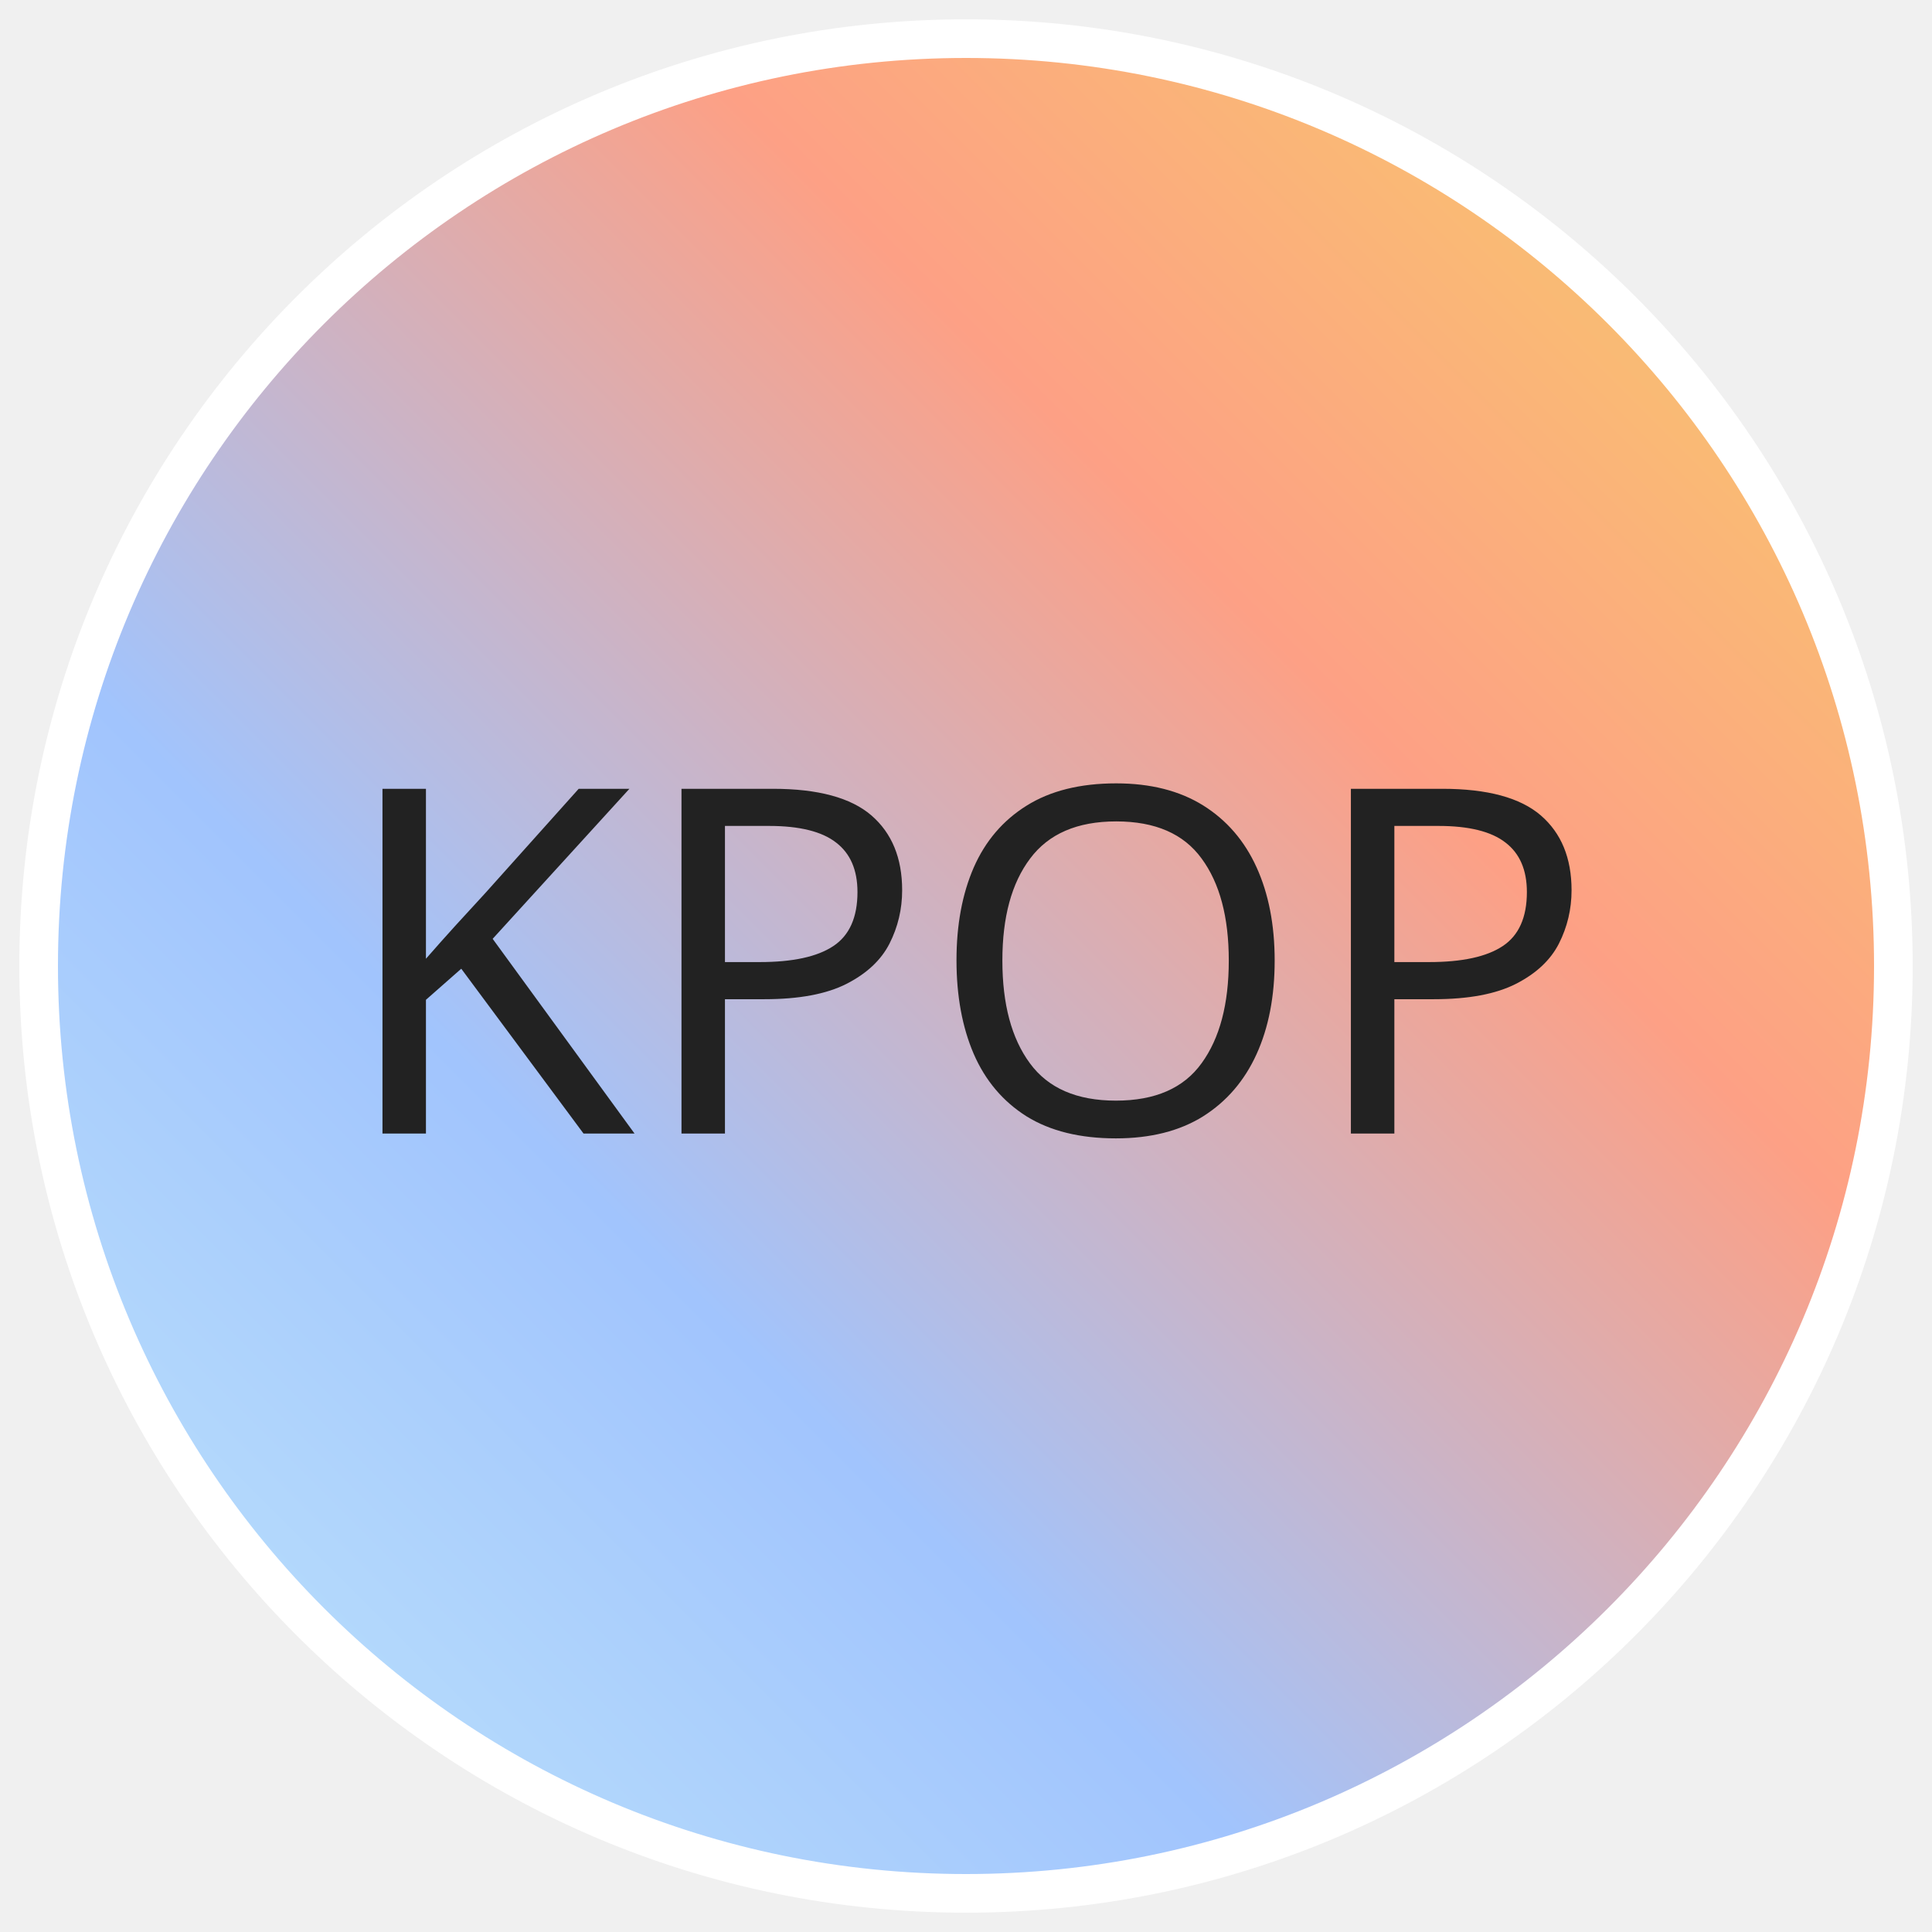
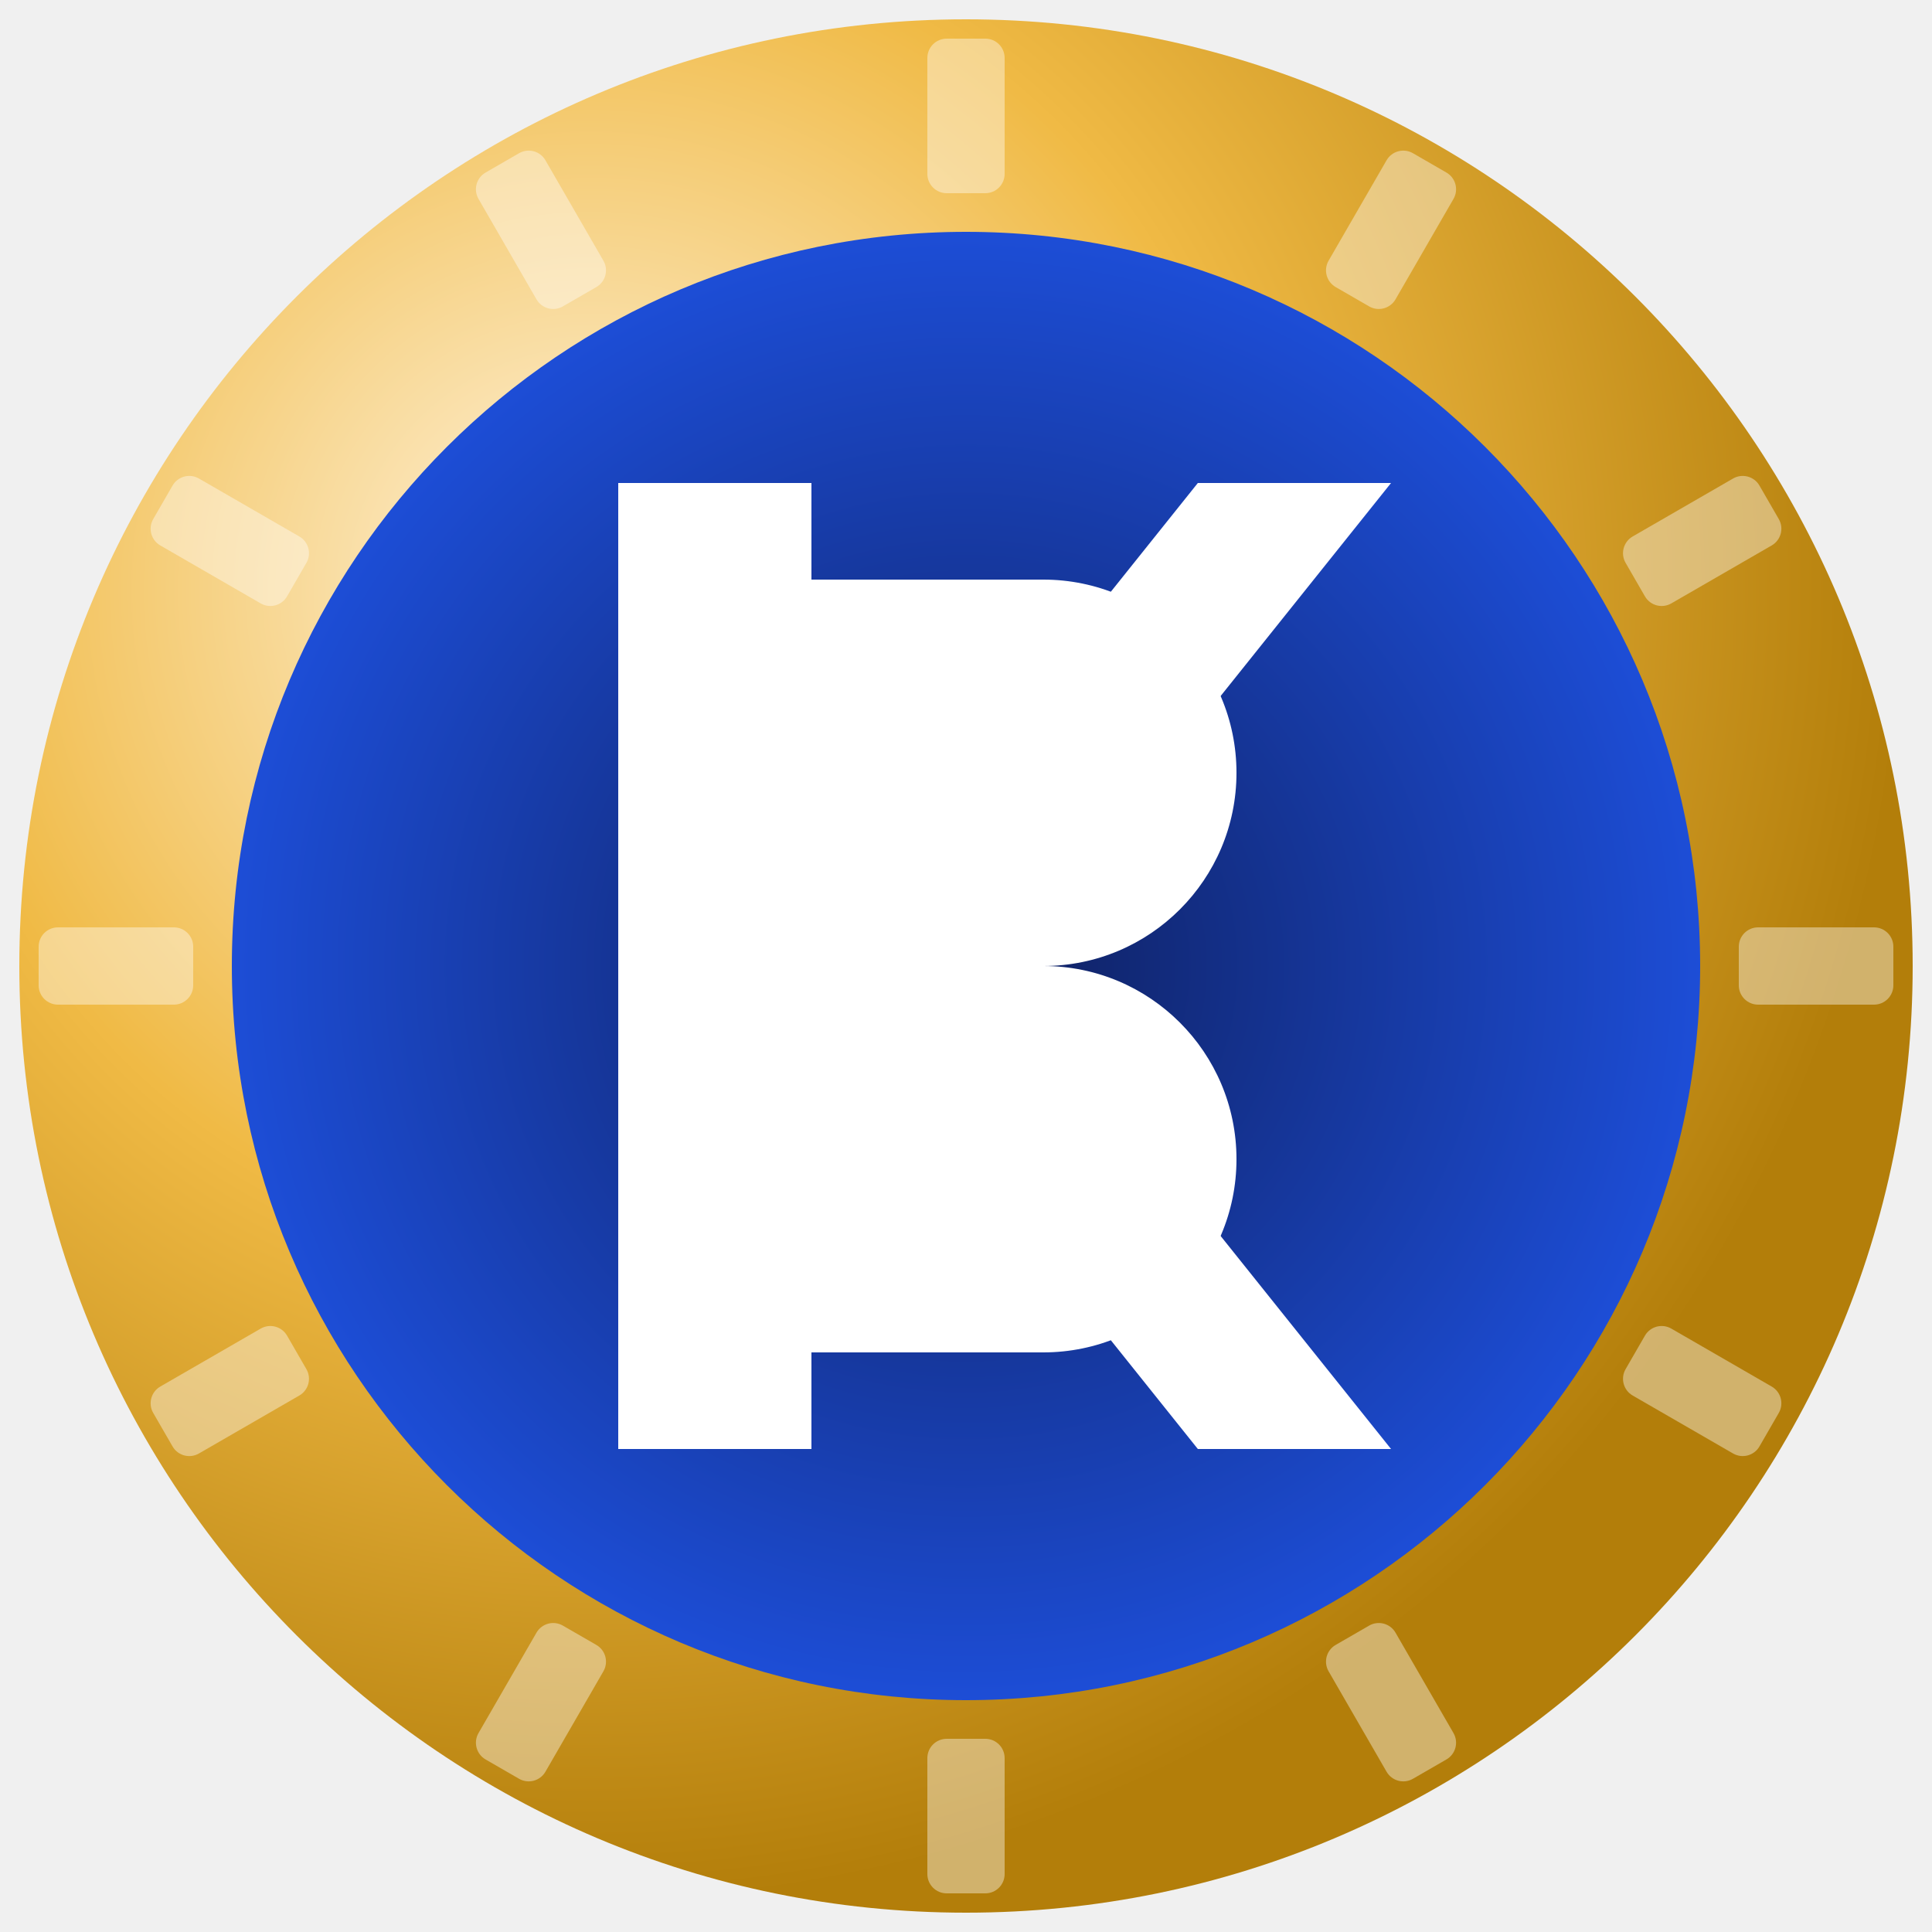
<svg xmlns="http://www.w3.org/2000/svg" viewBox="0 0 100 100">
  <defs>
-     <linearGradient id="brandGradient" x1="100%" y1="0%" x2="0%" y2="100%">
-       <stop offset="0%" stop-color="#f6d365" />
-       <stop offset="33%" stop-color="#fda085" />
-       <stop offset="66%" stop-color="#a1c4fd" />
-       <stop offset="100%" stop-color="#c2e9fb" />
-     </linearGradient>
+     <radialGradient id="coinGradient" cx="30%" cy="30%" r="70%">
+       <stop offset="0%" stop-color="#fff4e0" />
+       <stop offset="50%" stop-color="#f0ba45" />
+       <stop offset="100%" stop-color="#b37e0a" />
+     </radialGradient>
+     <radialGradient id="coreGradient" cx="50%" cy="50%" r="50%">
+       <stop offset="0%" stop-color="#0e1e5b" />
+       <stop offset="100%" stop-color="#1d4ed8" />
+     </radialGradient>
  </defs>
-   <circle cx="50" cy="50" r="48" fill="url(#brandGradient)" stroke="#ffffff" stroke-width="2" />
-   <text x="50" y="50" font-size="25" font-family="Montserrat, sans-serif" text-anchor="middle" dominant-baseline="middle" fill="#222222">KPOP</text>
+   <circle cx="50" cy="50" r="49" fill="url(#coinGradient)" />
+   <g transform="translate(50 50)">
+     <rect x="-2" y="-48" width="4" height="8" rx="1" fill="rgba(255,255,255,0.4)" />
+     <rect x="-2" y="-48" width="4" height="8" rx="1" fill="rgba(255,255,255,0.4)" transform="rotate(30)" />
+     <rect x="-2" y="-48" width="4" height="8" rx="1" fill="rgba(255,255,255,0.4)" transform="rotate(60)" />
+     <rect x="-2" y="-48" width="4" height="8" rx="1" fill="rgba(255,255,255,0.4)" transform="rotate(90)" />
+     <rect x="-2" y="-48" width="4" height="8" rx="1" fill="rgba(255,255,255,0.4)" transform="rotate(120)" />
+     <rect x="-2" y="-48" width="4" height="8" rx="1" fill="rgba(255,255,255,0.4)" transform="rotate(150)" />
+     <rect x="-2" y="-48" width="4" height="8" rx="1" fill="rgba(255,255,255,0.4)" transform="rotate(180)" />
+     <rect x="-2" y="-48" width="4" height="8" rx="1" fill="rgba(255,255,255,0.4)" transform="rotate(210)" />
+     <rect x="-2" y="-48" width="4" height="8" rx="1" fill="rgba(255,255,255,0.4)" transform="rotate(240)" />
+     <rect x="-2" y="-48" width="4" height="8" rx="1" fill="rgba(255,255,255,0.4)" transform="rotate(270)" />
+     <rect x="-2" y="-48" width="4" height="8" rx="1" fill="rgba(255,255,255,0.4)" transform="rotate(300)" />
+     <rect x="-2" y="-48" width="4" height="8" rx="1" fill="rgba(255,255,255,0.4)" transform="rotate(330)" />
+   </g>
+   <circle cx="50" cy="50" r="38" fill="url(#coreGradient)" />
+   <rect x="32" y="25" width="10" height="50" fill="#ffffff" />
+   <polygon points="42,50 62,25 72,25 52,50 72,75 62,75" fill="#ffffff" />
+   <path d="M42 30 h12 a10 10 0 0 1 0 20 h-12z" fill="#ffffff" />
+   <path d="M42 50 h12 a10 10 0 0 1 0 20 h-12z" fill="#ffffff" />
</svg>
